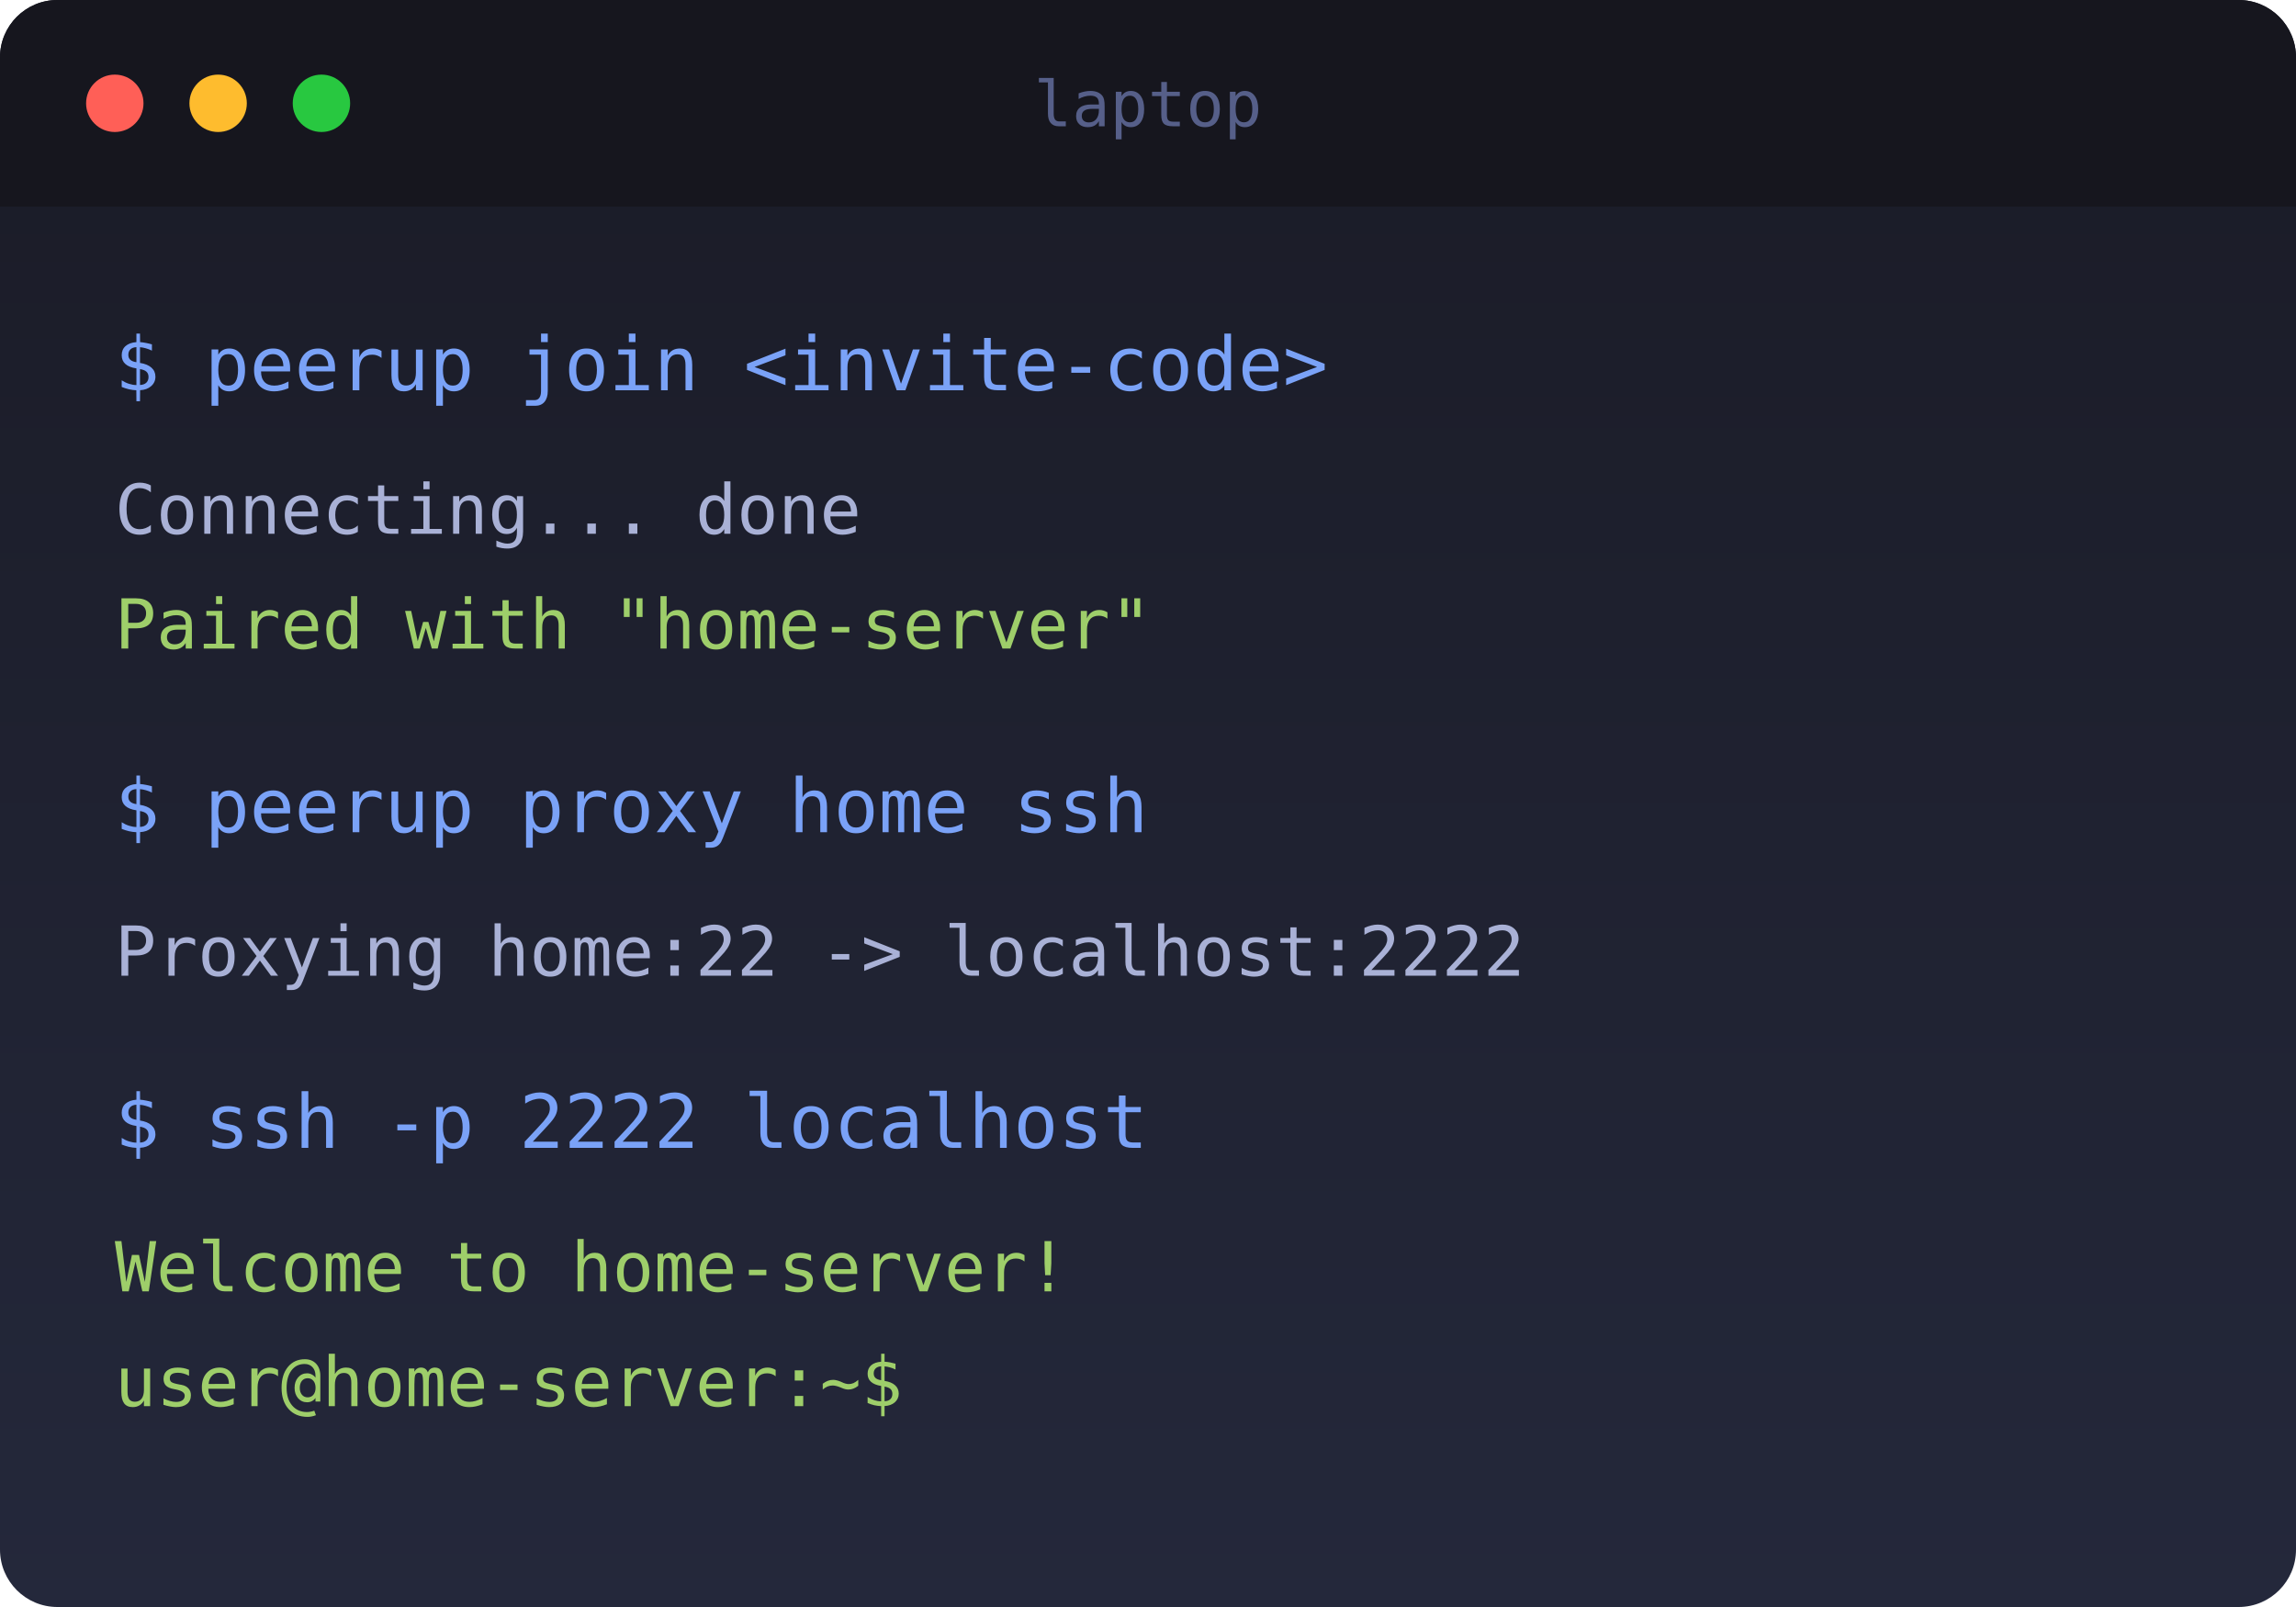
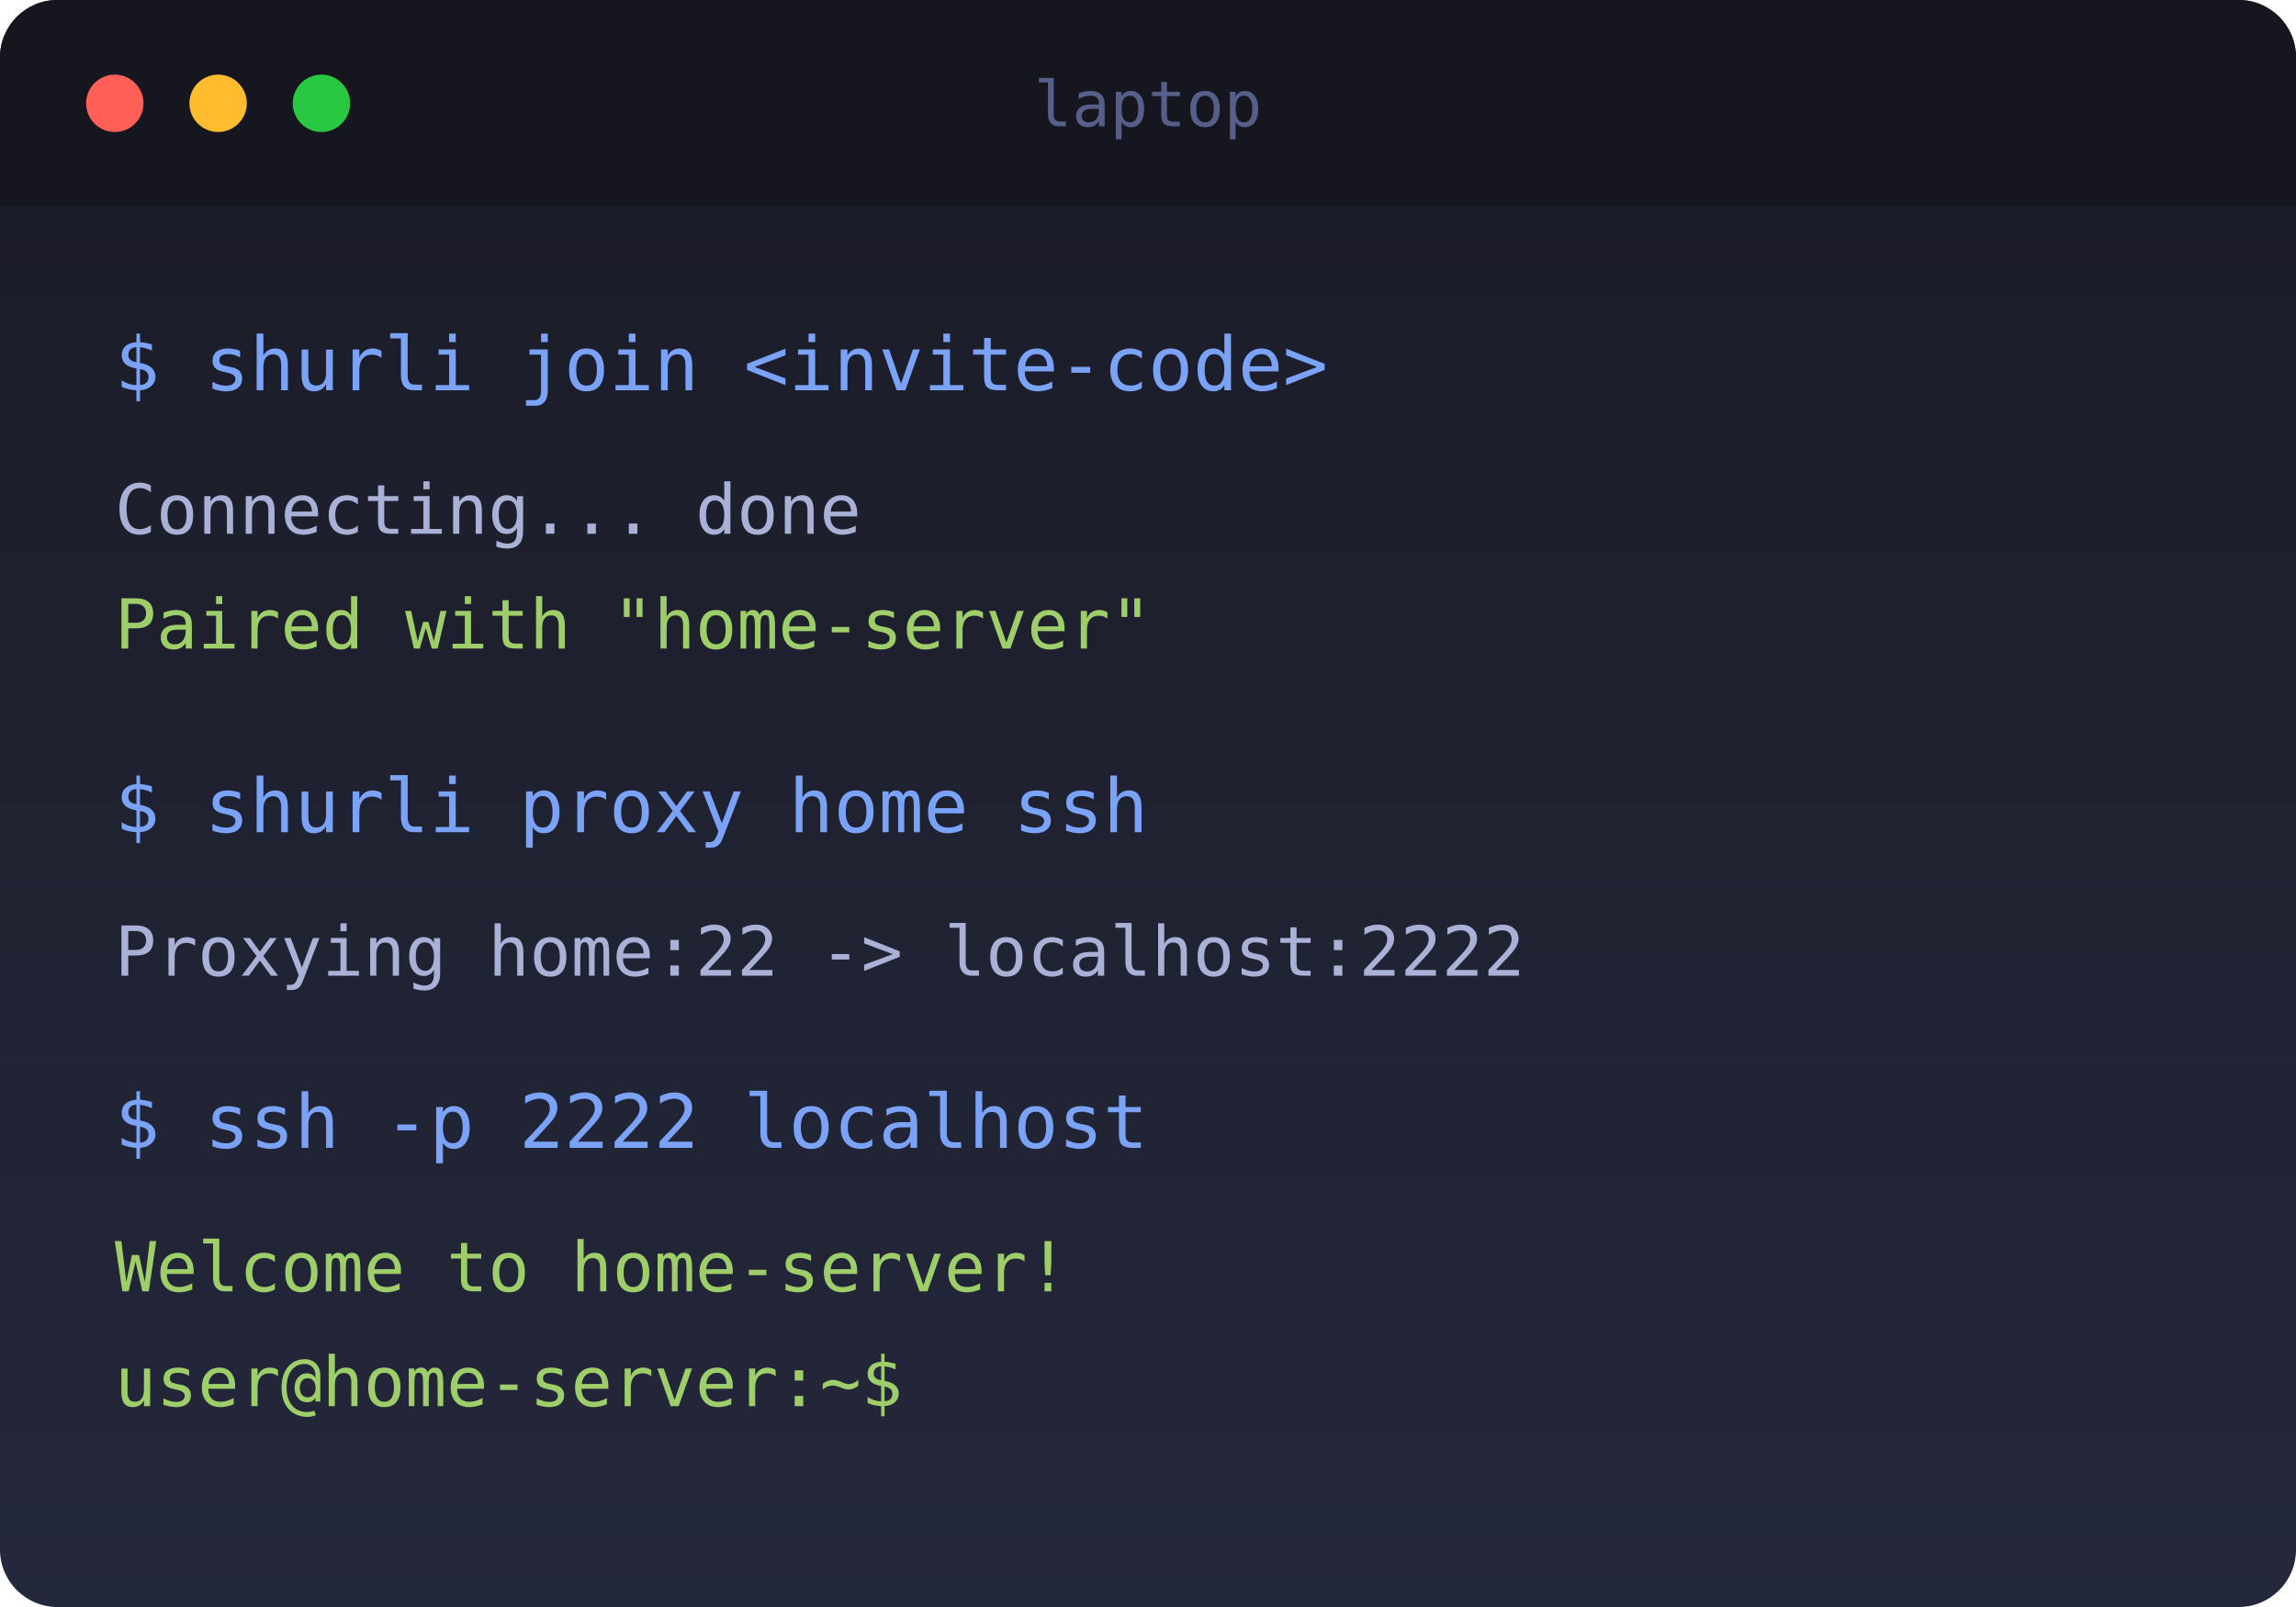
<svg xmlns="http://www.w3.org/2000/svg" viewBox="0 0 400 280" width="400" height="280">
  <defs>
    <linearGradient id="bg3" x1="0%" y1="0%" x2="0%" y2="100%">
      <stop offset="0%" style="stop-color:#1a1b26;stop-opacity:1" />
      <stop offset="100%" style="stop-color:#24283b;stop-opacity:1" />
    </linearGradient>
  </defs>
  <rect width="400" height="280" rx="10" fill="url(#bg3)" />
  <rect width="400" height="36" rx="10" fill="#16161e" />
  <rect x="0" y="24" width="400" height="12" fill="#16161e" />
  <circle cx="20" cy="18" r="5" fill="#ff5f57" />
  <circle cx="38" cy="18" r="5" fill="#febc2e" />
  <circle cx="56" cy="18" r="5" fill="#28c840" />
  <text x="200" y="22" font-family="SF Mono, monospace" font-size="11" fill="#565f89" text-anchor="middle">laptop</text>
-   <text x="20" y="68" font-family="SF Mono, monospace" font-size="13" fill="#7aa2f7">$ peerup join &lt;invite-code&gt;</text>
+   <text x="20" y="68" font-family="SF Mono, monospace" font-size="13" fill="#7aa2f7">$ shurli join &lt;invite-code&gt;</text>
  <text x="20" y="93" font-family="SF Mono, monospace" font-size="12" fill="#a9b1d6">Connecting... done</text>
  <text x="20" y="113" font-family="SF Mono, monospace" font-size="12" fill="#9ece6a">Paired with "home-server"</text>
-   <text x="20" y="145" font-family="SF Mono, monospace" font-size="13" fill="#7aa2f7">$ peerup proxy home ssh</text>
+   <text x="20" y="145" font-family="SF Mono, monospace" font-size="13" fill="#7aa2f7">$ shurli proxy home ssh</text>
  <text x="20" y="170" font-family="SF Mono, monospace" font-size="12" fill="#a9b1d6">Proxying home:22 -&gt; localhost:2222</text>
  <text x="20" y="200" font-family="SF Mono, monospace" font-size="13" fill="#7aa2f7">$ ssh -p 2222 localhost</text>
  <text x="20" y="225" font-family="SF Mono, monospace" font-size="12" fill="#9ece6a">Welcome to home-server!</text>
  <text x="20" y="245" font-family="SF Mono, monospace" font-size="12" fill="#9ece6a">user@home-server:~$</text>
</svg>
